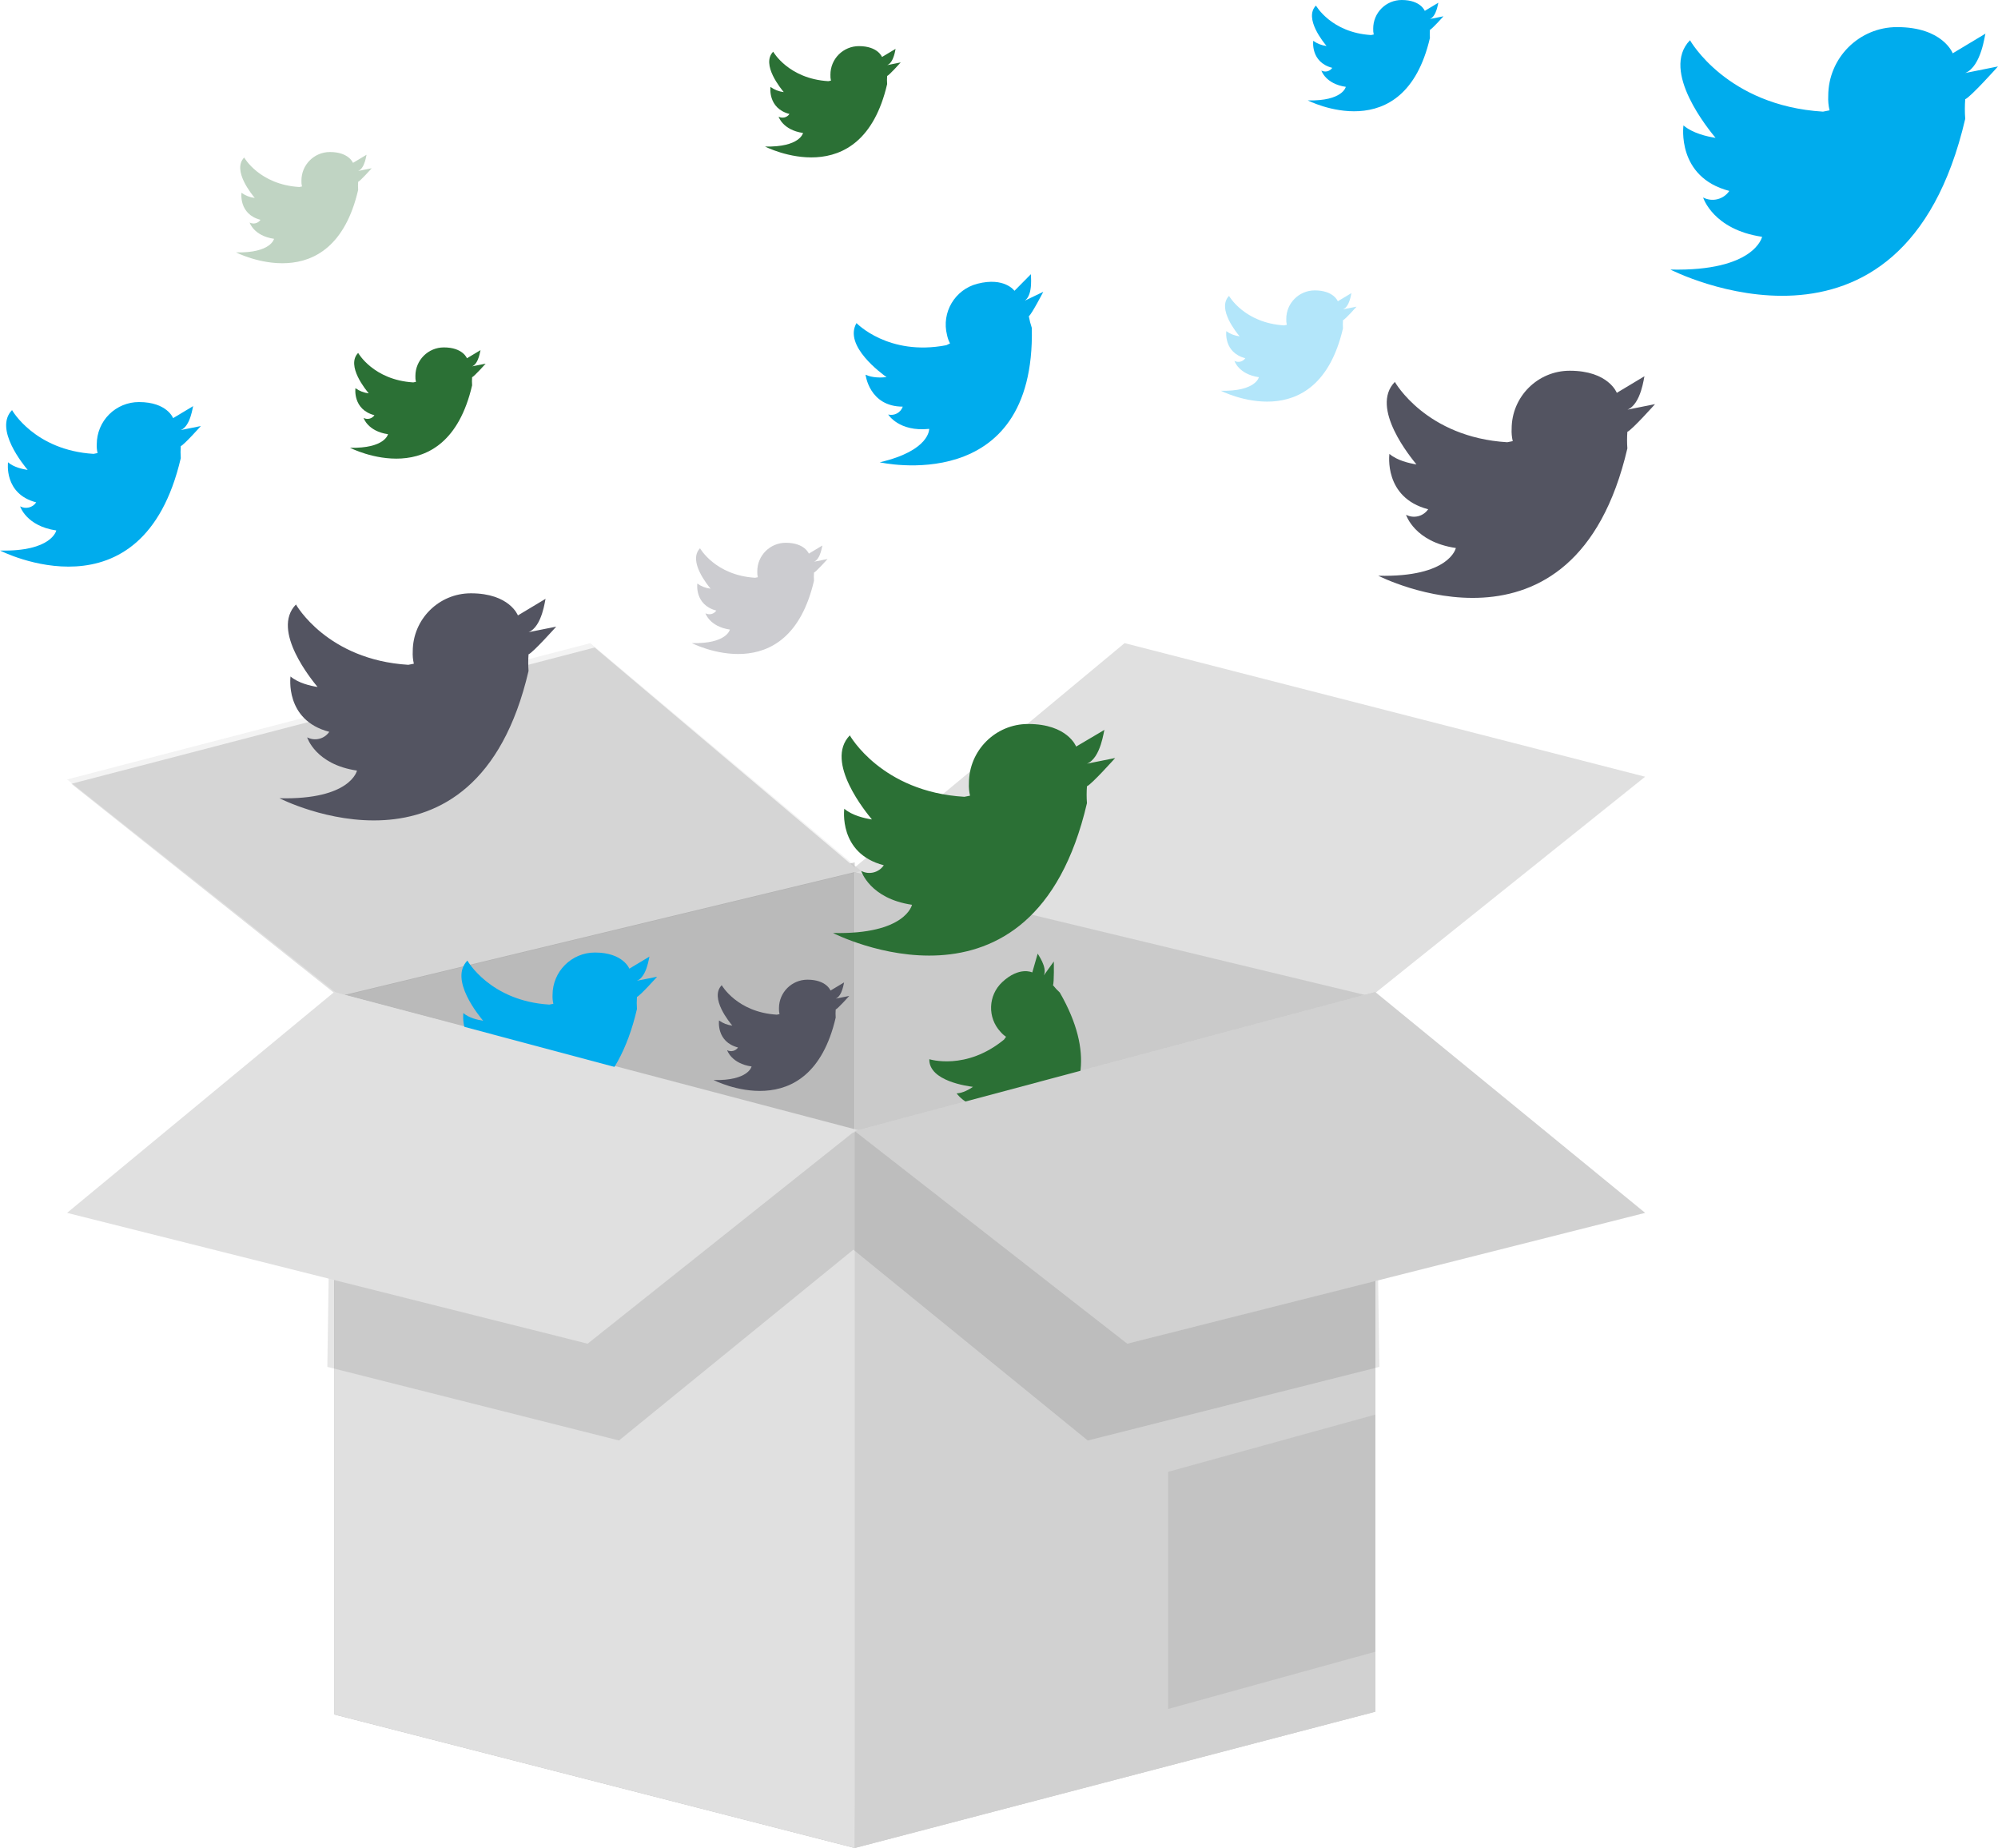
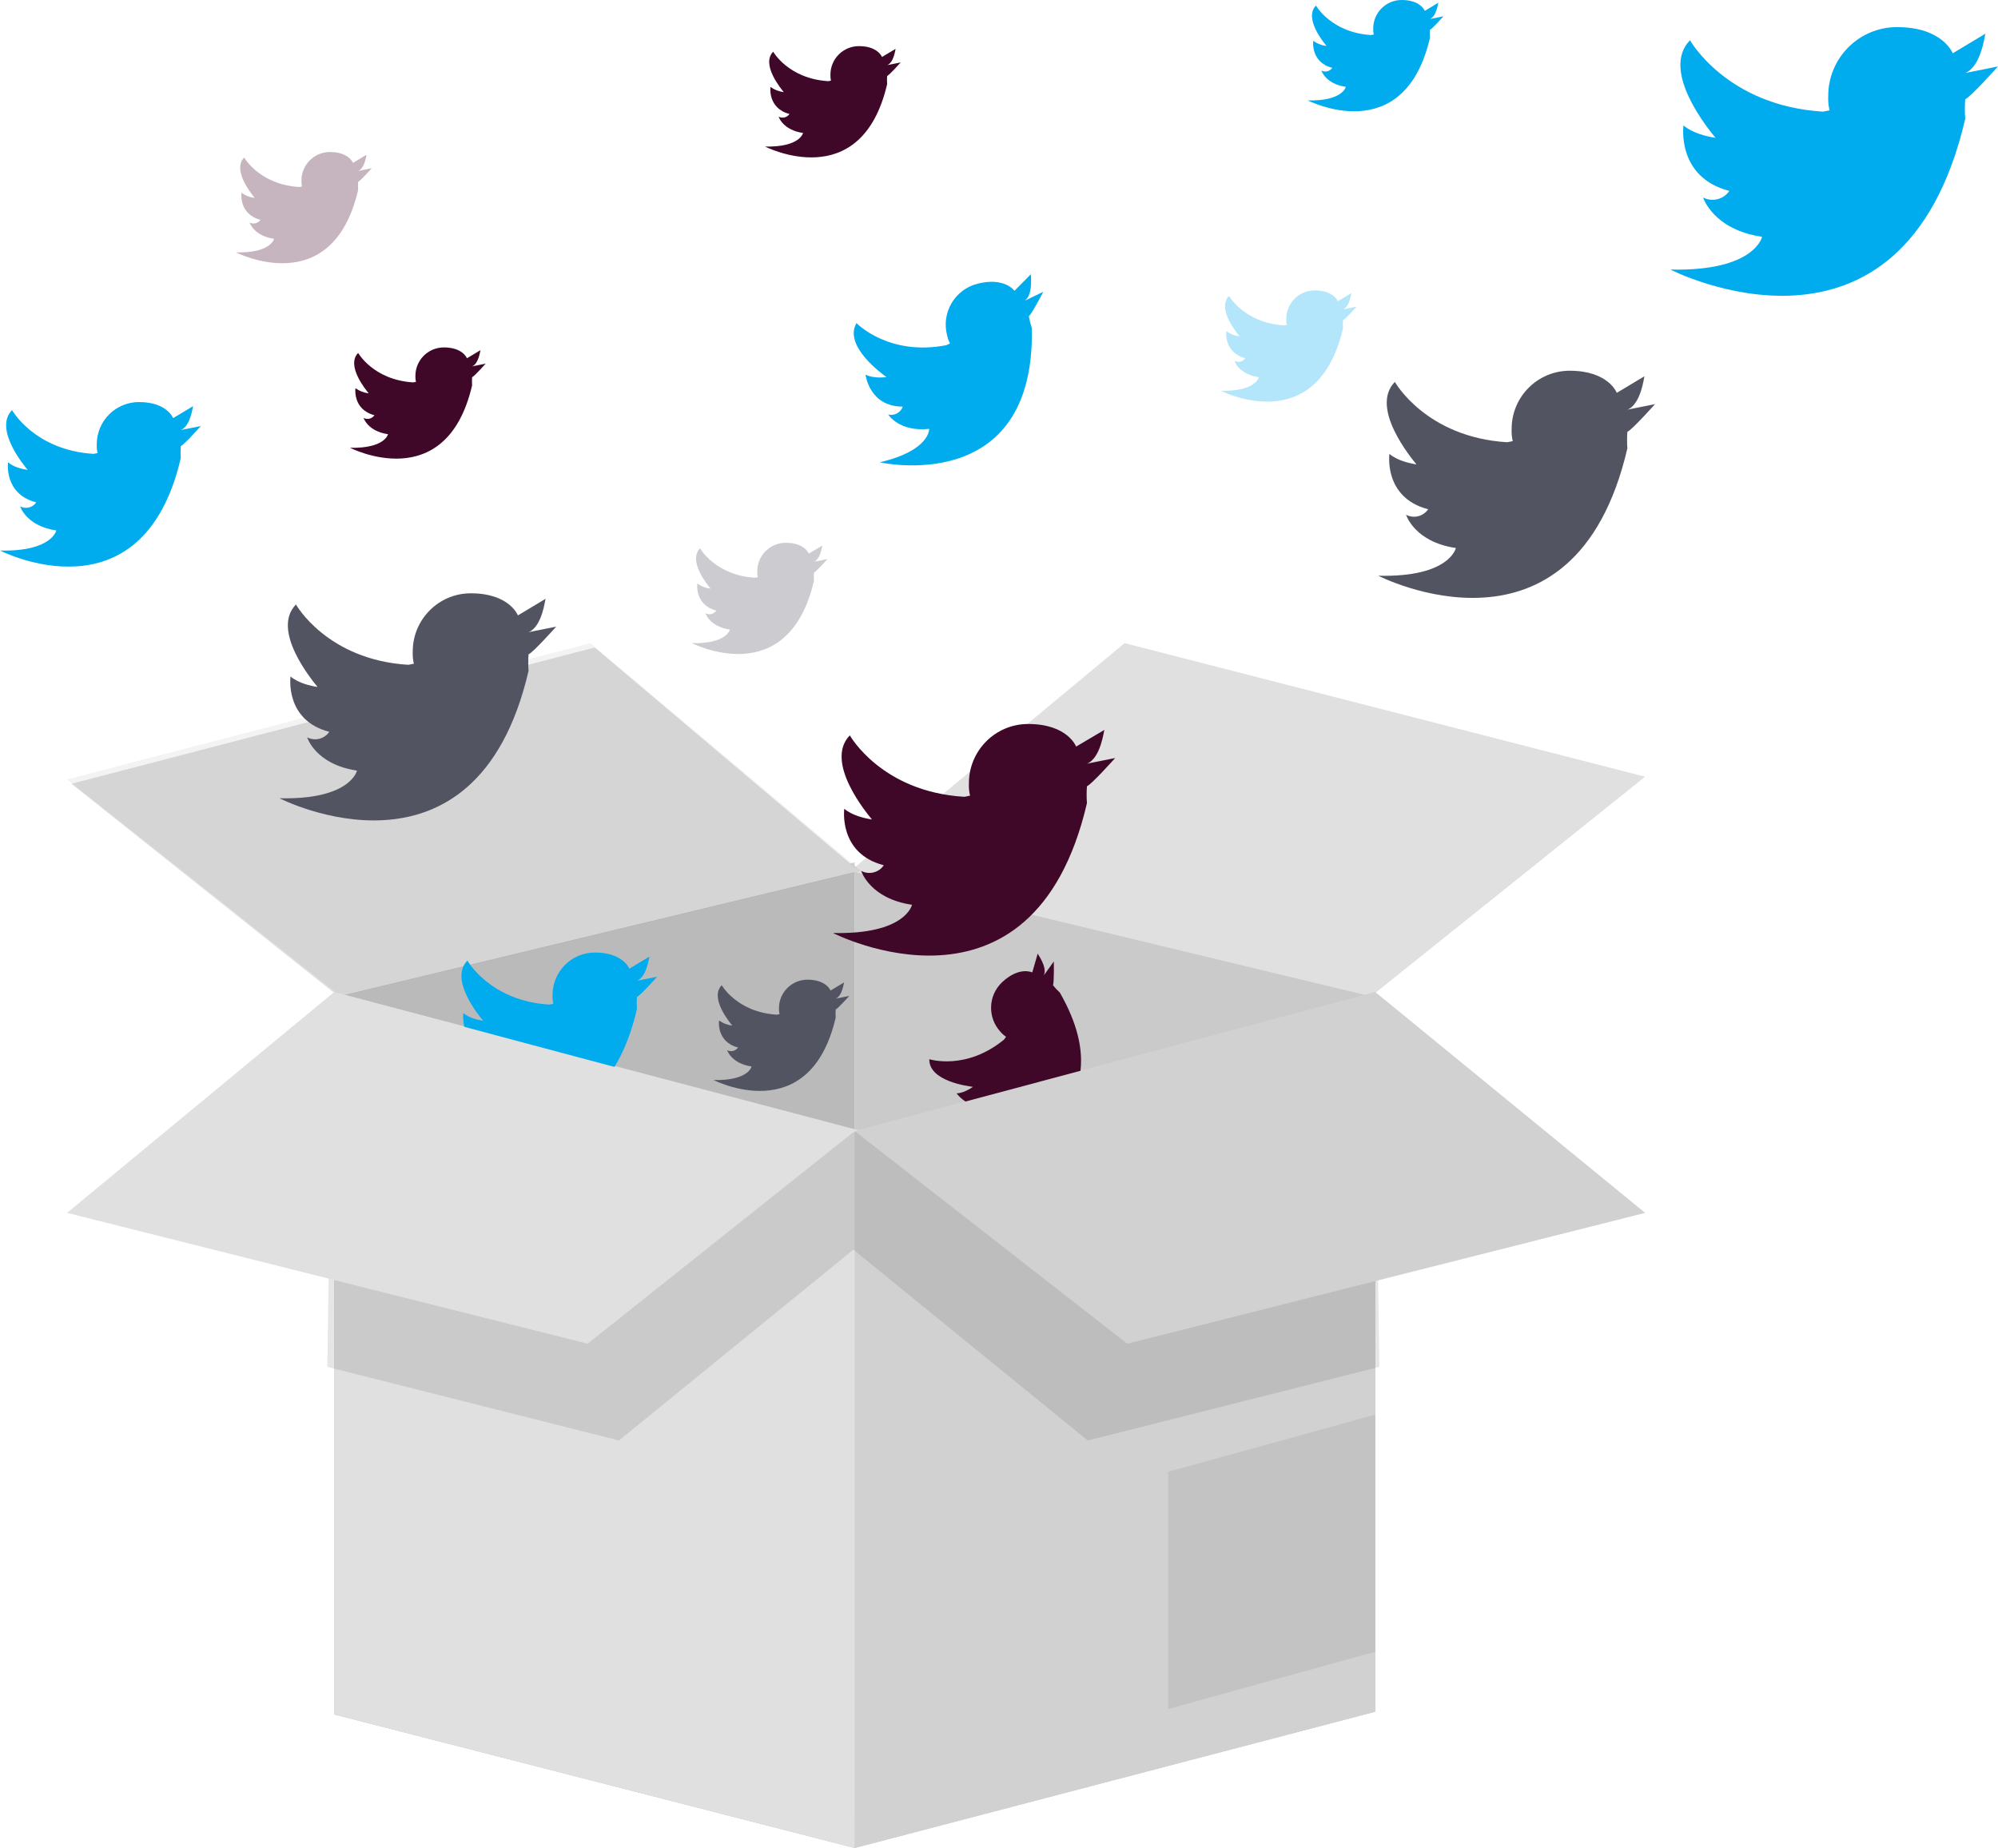
<svg xmlns="http://www.w3.org/2000/svg" id="5315dcf4-9ab7-45f5-a3d8-2e76525705db" data-name="Layer 1" width="813.15" height="752" viewBox="0 0 813.15 752">
  <polygon points="559.73 403.7 347.86 352.67 347.86 752 559.73 696.54 559.73 403.7" fill="#e0e0e0" />
  <polygon points="559.73 403.7 347.86 352.67 347.86 752 559.73 696.54 559.73 403.7" opacity="0.1" />
  <polygon points="135.99 403.7 347.86 352.67 347.86 752 135.99 697.65 135.99 403.7" fill="#e0e0e0" />
  <polygon points="135.99 401.93 347.86 350.91 347.86 752 135.99 697.65 135.99 401.93" opacity="0.17" />
  <polygon points="346.09 354.44 457.68 261.71 669.54 316.07 557.96 405.46 346.09 354.44" fill="#e0e0e0" />
  <polygon points="29.05 318.94 137.76 405.46 349.62 354.44 242.03 263.48 29.05 318.94" fill="#e0e0e0" />
  <polygon points="27.29 317.18 138.64 405.46 350.51 354.44 240.26 261.71 27.29 317.18" opacity="0.05" />
  <polygon points="135.99 403.7 135.99 697.65 347.86 752 350.72 460.27 135.99 403.7" fill="#e0e0e0" />
  <polygon points="559.73 696.54 347.86 752 347.86 460.27 559.73 403.7 559.73 696.54" fill="#e0e0e0" />
  <polygon points="559.73 696.54 347.86 752 347.86 460.27 559.73 403.7 559.73 696.54" opacity="0.07" />
  <polygon points="475.42 598.92 475.42 695.43 559.73 672.13 559.73 575.63 475.42 598.92" opacity="0.07" />
  <polygon points="133.22 556.22 251.91 586.17 347.31 508.52 347.31 460.82 135.44 407.58 133.22 556.22" opacity="0.1" />
  <polygon points="561.39 556.22 442.7 586.17 347.31 508.52 347.31 460.82 559.17 407.58 561.39 556.22" opacity="0.1" />
  <path d="M452.66,473.1l8.21-1.64s-6.9,7.72-8.21,8.21h0a33.05,33.05,0,0,0,0,4.93c-15.77,67.69-73.93,37.79-73.93,37.79,21.19.49,23-8.21,23-8.21-12.32-1.81-14.79-9.86-14.79-9.86a5.08,5.08,0,0,0,6.57-1.64c-13.31-3.45-11.5-16.43-11.5-16.43,2.3,2,5.91,2.79,8.05,3.12-1.48-1.81-14-16.76-6.41-24.48,0,0,9.2,16.43,33.35,17.91l1.64-.33a12.89,12.89,0,0,1-.33-3.61,17.25,17.25,0,0,1,17.25-17.25c11.5,0,14,6.57,14,6.57l8.21-4.93C457.59,463.24,456.77,471.46,452.66,473.1Z" transform="translate(-193.43 -74)" fill="#00aced" />
  <polygon points="135.99 403.7 27.29 493.55 239.15 546.79 347.86 460.27 135.99 403.7" fill="#e0e0e0" />
-   <path d="M618.25,470.91l4.06-5.65s.18,8.6-.34,9.65h0a27.47,27.47,0,0,0,2.79,3c28.77,50.08-23.53,64.86-23.53,64.86,13.16-11.71,9.33-18,9.33-18C602,530.62,596,527.12,596,527.12a4.22,4.22,0,0,0,3.06-4.72c-10,5.44-16.3-3.47-16.3-3.47,2.52-.1,5.18-1.65,6.66-2.66-1.92-.26-18-2.27-17.77-11.25,0,0,14.9,4.77,30.42-8l.81-1.13a10.71,10.71,0,0,1-2.25-2,14.33,14.33,0,0,1,.71-20.26c7-6.52,12.21-3.92,12.21-3.92l2.2-7.65C615.66,462.13,619.81,467.58,618.25,470.91Z" transform="translate(-193.43 -74)" fill="#2b7035" />
+   <path d="M618.25,470.91l4.06-5.65s.18,8.6-.34,9.65h0a27.47,27.47,0,0,0,2.79,3c28.77,50.08-23.53,64.86-23.53,64.86,13.16-11.71,9.33-18,9.33-18C602,530.62,596,527.12,596,527.12a4.22,4.22,0,0,0,3.06-4.72c-10,5.44-16.3-3.47-16.3-3.47,2.52-.1,5.18-1.65,6.66-2.66-1.92-.26-18-2.27-17.77-11.25,0,0,14.9,4.77,30.42-8l.81-1.13a10.71,10.71,0,0,1-2.25-2,14.33,14.33,0,0,1,.71-20.26c7-6.52,12.21-3.92,12.21-3.92l2.2-7.65C615.66,462.13,619.81,467.58,618.25,470.91Z" transform="translate(-193.43 -74)" fill="#3f0829" />
  <polygon points="559.73 403.7 669.54 493.55 458.78 546.79 347.86 460.27 559.73 403.7" fill="#e0e0e0" />
  <polygon points="559.73 403.7 669.54 493.55 458.78 546.79 347.86 460.27 559.73 403.7" opacity="0.07" />
  <path d="M610.52,196.35l7.51-3.61s-4.74,9.15-5.89,9.95h0a32.88,32.88,0,0,0,1.22,4.75c1.53,69.12-61.9,54.68-61.9,54.68,20.54-4.76,20.13-13.6,20.13-13.6-12.32,1.3-16.68-5.84-16.68-5.84a5,5,0,0,0,5.93-3.21c-13.68,0-15.14-13-15.14-13,2.7,1.33,6.39,1.23,8.53,1-1.87-1.38-17.6-12.7-12.22-22,0,0,12.93,13.56,36.56,9l1.5-.72a12.82,12.82,0,0,1-1.21-3.4,17.16,17.16,0,0,1,12.36-20.89c11.08-2.84,15.08,2.88,15.08,2.88l6.7-6.78C612.83,185.63,614.07,193.75,610.52,196.35Z" transform="translate(-193.43 -74)" fill="#00aced" />
  <path d="M267,249l8.17-1.63s-6.86,7.68-8.17,8.17h0a32.88,32.88,0,0,0,0,4.9c-15.69,67.33-73.54,37.59-73.54,37.59,21.08.49,22.88-8.17,22.88-8.17-12.26-1.8-14.71-9.81-14.71-9.81a5,5,0,0,0,6.54-1.63C194.9,275,196.7,262.12,196.7,262.12c2.29,2,5.88,2.78,8,3.11-1.47-1.8-13.89-16.67-6.37-24.35,0,0,9.15,16.34,33.18,17.81l1.63-.33a12.82,12.82,0,0,1-.33-3.6A17.16,17.16,0,0,1,250,237.61c11.44,0,13.89,6.54,13.89,6.54l8.17-4.9C271.87,239.24,271.06,247.41,267,249Z" transform="translate(-193.43 -74)" fill="#00aced" />
  <path d="M993.24,103.71l13.33-2.67s-11.2,12.53-13.33,13.33h0a53.64,53.64,0,0,0,0,8c-25.6,109.85-120,61.32-120,61.32,34.39.8,37.33-13.33,37.33-13.33-20-2.93-24-16-24-16a8.24,8.24,0,0,0,10.66-2.67c-21.6-5.6-18.66-26.66-18.66-26.66,3.73,3.2,9.6,4.53,13.06,5.07-2.4-2.93-22.66-27.2-10.4-39.73,0,0,14.93,26.66,54.12,29.06l2.67-.53a20.92,20.92,0,0,1-.53-5.87,28,28,0,0,1,28-28c18.66,0,22.66,10.66,22.66,10.66l13.33-8C1001.24,87.71,999.91,101,993.24,103.71Z" transform="translate(-193.43 -74)" fill="#00aced" />
  <path d="M775.38,81.73l5.52-1.1s-4.64,5.19-5.52,5.52h0a22.21,22.21,0,0,0,0,3.31c-10.6,45.5-49.69,25.4-49.69,25.4,14.25.33,15.46-5.52,15.46-5.52-8.28-1.21-9.94-6.63-9.94-6.63a3.41,3.41,0,0,0,4.42-1.1c-8.94-2.32-7.73-11-7.73-11a11.48,11.48,0,0,0,5.41,2.1c-1-1.21-9.39-11.26-4.31-16.45,0,0,6.18,11,22.42,12l1.1-.22a8.66,8.66,0,0,1-.22-2.43A11.59,11.59,0,0,1,763.9,74c7.73,0,9.39,4.42,9.39,4.42l5.52-3.31C778.69,75.1,778.14,80.63,775.38,81.73Z" transform="translate(-193.43 -74)" fill="#00aced" />
  <path d="M524.71,302.58l5.52-1.1s-4.64,5.19-5.52,5.52h0a22.21,22.21,0,0,0,0,3.31c-10.6,45.5-49.69,25.4-49.69,25.4,14.25.33,15.46-5.52,15.46-5.52-8.28-1.21-9.94-6.63-9.94-6.63a3.41,3.41,0,0,0,4.42-1.1c-8.94-2.32-7.73-11-7.73-11a11.48,11.48,0,0,0,5.41,2.1c-1-1.21-9.39-11.26-4.31-16.45,0,0,6.18,11,22.42,12l1.1-.22a8.66,8.66,0,0,1-.22-2.43,11.59,11.59,0,0,1,11.59-11.59c7.73,0,9.39,4.42,9.39,4.42l5.52-3.31C528,296,527.47,301.48,524.71,302.58Z" transform="translate(-193.43 -74)" fill="#535461" opacity="0.3" />
  <path d="M740,199.89l5.52-1.1S740.93,204,740,204.3h0a22.21,22.21,0,0,0,0,3.31c-10.6,45.5-49.69,25.4-49.69,25.4,14.25.33,15.46-5.52,15.46-5.52-8.28-1.21-9.94-6.63-9.94-6.63a3.41,3.41,0,0,0,4.42-1.1c-8.94-2.32-7.73-11-7.73-11a11.48,11.48,0,0,0,5.41,2.1c-1-1.21-9.39-11.26-4.31-16.45,0,0,6.18,11,22.42,12l1.1-.22a8.66,8.66,0,0,1-.22-2.43,11.59,11.59,0,0,1,11.59-11.59c7.73,0,9.39,4.42,9.39,4.42l5.52-3.31C743.36,193.26,742.8,198.78,740,199.89Z" transform="translate(-193.43 -74)" fill="#00aced" opacity="0.3" />
-   <path d="M635.8,384.76l11.48-2.3s-9.65,10.8-11.48,11.48h0a46.21,46.21,0,0,0,0,6.89c-22.05,94.63-103.36,52.83-103.36,52.83,29.63.69,32.16-11.48,32.16-11.48-17.23-2.53-20.67-13.78-20.67-13.78a7.1,7.1,0,0,0,9.19-2.3c-18.6-4.82-16.08-23-16.08-23,3.22,2.76,8.27,3.9,11.25,4.36-2.07-2.53-19.52-23.43-9-34.22,0,0,12.86,23,46.63,25l2.3-.46a18,18,0,0,1-.46-5.05,24.11,24.11,0,0,1,24.12-24.12c16.08,0,19.52,9.19,19.52,9.19L642.92,371C642.69,371,641.54,382.47,635.8,384.76Z" transform="translate(-193.43 -74)" fill="#2b7035" />
-   <path d="M554.52,100.5,560,99.4s-4.64,5.19-5.52,5.52h0a22.21,22.21,0,0,0,0,3.31c-10.6,45.5-49.69,25.4-49.69,25.4,14.25.33,15.46-5.52,15.46-5.52-8.28-1.21-9.94-6.63-9.94-6.63a3.41,3.41,0,0,0,4.42-1.1c-8.94-2.32-7.73-11-7.73-11a11.48,11.48,0,0,0,5.41,2.1c-1-1.21-9.39-11.26-4.31-16.45,0,0,6.18,11,22.42,12l1.1-.22a8.66,8.66,0,0,1-.22-2.43A11.59,11.59,0,0,1,543,92.77c7.73,0,9.39,4.42,9.39,4.42l5.52-3.31C557.84,93.88,557.29,99.4,554.52,100.5Z" transform="translate(-193.43 -74)" fill="#2b7035" />
-   <path d="M385.57,223.08l5.52-1.1s-4.64,5.19-5.52,5.52h0a22.21,22.21,0,0,0,0,3.31c-10.6,45.5-49.69,25.4-49.69,25.4,14.25.33,15.46-5.52,15.46-5.52-8.28-1.21-9.94-6.63-9.94-6.63a3.41,3.41,0,0,0,4.42-1.1c-8.94-2.32-7.73-11-7.73-11a11.48,11.48,0,0,0,5.41,2.1c-1-1.21-9.39-11.26-4.31-16.45,0,0,6.18,11,22.42,12l1.1-.22a8.66,8.66,0,0,1-.22-2.43,11.59,11.59,0,0,1,11.59-11.59c7.73,0,9.39,4.42,9.39,4.42l5.52-3.31C388.88,216.45,388.33,222,385.57,223.08Z" transform="translate(-193.43 -74)" fill="#2b7035" />
-   <path d="M339.19,143.57l5.52-1.1s-4.64,5.19-5.52,5.52h0a22.21,22.21,0,0,0,0,3.31c-10.6,45.5-49.69,25.4-49.69,25.4,14.25.33,15.46-5.52,15.46-5.52-8.28-1.21-9.94-6.63-9.94-6.63a3.41,3.41,0,0,0,4.42-1.1c-8.94-2.32-7.73-11-7.73-11a11.48,11.48,0,0,0,5.41,2.1c-1-1.21-9.39-11.26-4.31-16.45,0,0,6.18,11,22.42,12l1.1-.22a8.66,8.66,0,0,1-.22-2.43,11.59,11.59,0,0,1,11.59-11.59c7.73,0,9.39,4.42,9.39,4.42l5.52-3.31C342.5,136.94,342,142.47,339.19,143.57Z" transform="translate(-193.43 -74)" fill="#2b7035" opacity="0.3" />
+   <path d="M635.8,384.76l11.48-2.3s-9.65,10.8-11.48,11.48h0a46.21,46.21,0,0,0,0,6.89c-22.05,94.63-103.36,52.83-103.36,52.83,29.63.69,32.16-11.48,32.16-11.48-17.23-2.53-20.67-13.78-20.67-13.78a7.1,7.1,0,0,0,9.19-2.3c-18.6-4.82-16.08-23-16.08-23,3.22,2.76,8.27,3.9,11.25,4.36-2.07-2.53-19.52-23.43-9-34.22,0,0,12.86,23,46.63,25l2.3-.46a18,18,0,0,1-.46-5.05,24.11,24.11,0,0,1,24.12-24.12c16.08,0,19.52,9.19,19.52,9.19L642.92,371C642.69,371,641.54,382.47,635.8,384.76Z" transform="translate(-193.43 -74)" fill="#3f0829" />
+   <path d="M554.52,100.5,560,99.4s-4.64,5.19-5.52,5.52h0a22.21,22.21,0,0,0,0,3.31c-10.6,45.5-49.69,25.4-49.69,25.4,14.25.33,15.46-5.52,15.46-5.52-8.28-1.21-9.94-6.63-9.94-6.63a3.41,3.41,0,0,0,4.42-1.1c-8.94-2.32-7.73-11-7.73-11a11.48,11.48,0,0,0,5.41,2.1c-1-1.21-9.39-11.26-4.31-16.45,0,0,6.18,11,22.42,12l1.1-.22a8.66,8.66,0,0,1-.22-2.43A11.59,11.59,0,0,1,543,92.77c7.73,0,9.39,4.42,9.39,4.42l5.52-3.31C557.84,93.88,557.29,99.4,554.52,100.5Z" transform="translate(-193.43 -74)" fill="#3f0829" />
+   <path d="M385.57,223.08l5.52-1.1s-4.64,5.19-5.52,5.52h0a22.21,22.21,0,0,0,0,3.31c-10.6,45.5-49.69,25.4-49.69,25.4,14.25.33,15.46-5.52,15.46-5.52-8.28-1.21-9.94-6.63-9.94-6.63a3.41,3.41,0,0,0,4.42-1.1c-8.94-2.32-7.73-11-7.73-11a11.48,11.48,0,0,0,5.41,2.1c-1-1.21-9.39-11.26-4.31-16.45,0,0,6.18,11,22.42,12l1.1-.22a8.66,8.66,0,0,1-.22-2.43,11.59,11.59,0,0,1,11.59-11.59c7.73,0,9.39,4.42,9.39,4.42l5.52-3.31C388.88,216.45,388.33,222,385.57,223.08Z" transform="translate(-193.43 -74)" fill="#3f0829" />
+   <path d="M339.19,143.57l5.52-1.1s-4.64,5.19-5.52,5.52h0a22.21,22.21,0,0,0,0,3.31c-10.6,45.5-49.69,25.4-49.69,25.4,14.25.33,15.46-5.52,15.46-5.52-8.28-1.21-9.94-6.63-9.94-6.63a3.41,3.41,0,0,0,4.42-1.1c-8.94-2.32-7.73-11-7.73-11a11.48,11.48,0,0,0,5.41,2.1c-1-1.21-9.39-11.26-4.31-16.45,0,0,6.18,11,22.42,12l1.1-.22a8.66,8.66,0,0,1-.22-2.43,11.59,11.59,0,0,1,11.59-11.59c7.73,0,9.39,4.42,9.39,4.42l5.52-3.31C342.5,136.94,342,142.47,339.19,143.57Z" transform="translate(-193.43 -74)" fill="#3f0829" opacity="0.3" />
  <path d="M533.54,480.37l5.52-1.1s-4.64,5.19-5.52,5.52h0a22.21,22.21,0,0,0,0,3.31c-10.6,45.5-49.69,25.4-49.69,25.4,14.25.33,15.46-5.52,15.46-5.52-8.28-1.21-9.94-6.63-9.94-6.63a3.41,3.41,0,0,0,4.42-1.1c-8.94-2.32-7.73-11-7.73-11a11.48,11.48,0,0,0,5.41,2.1c-1-1.21-9.39-11.26-4.31-16.45,0,0,6.18,11,22.42,12l1.1-.22a8.66,8.66,0,0,1-.22-2.43,11.59,11.59,0,0,1,11.59-11.59c7.73,0,9.39,4.42,9.39,4.42l5.52-3.31C536.86,473.75,536.3,479.27,533.54,480.37Z" transform="translate(-193.43 -74)" fill="#535461" />
  <path d="M855.77,240.7,867,238.45s-9.46,10.59-11.26,11.26h0a45.32,45.32,0,0,0,0,6.76c-21.63,92.81-101.37,51.81-101.37,51.81C783.46,309,785.94,297,785.94,297c-16.9-2.48-20.27-13.52-20.27-13.52a7,7,0,0,0,9-2.25c-18.25-4.73-15.77-22.53-15.77-22.53,3.15,2.7,8.11,3.83,11,4.28-2-2.48-19.15-23-8.79-33.57,0,0,12.62,22.53,45.73,24.55l2.25-.45a17.67,17.67,0,0,1-.45-5,23.65,23.65,0,0,1,23.65-23.65c15.77,0,19.15,9,19.15,9l11.26-6.76C862.53,227.18,861.4,238.45,855.77,240.7Z" transform="translate(-193.43 -74)" fill="#535461" />
  <path d="M408.54,331.25,419.8,329s-9.46,10.59-11.26,11.26h0a45.32,45.32,0,0,0,0,6.76c-21.63,92.81-101.37,51.81-101.37,51.81,29.06.68,31.54-11.26,31.54-11.26-16.9-2.48-20.27-13.52-20.27-13.52a7,7,0,0,0,9-2.25c-18.25-4.73-15.77-22.53-15.77-22.53,3.15,2.7,8.11,3.83,11,4.28-2-2.48-19.15-23-8.79-33.57,0,0,12.62,22.53,45.73,24.55l2.25-.45a17.67,17.67,0,0,1-.45-5,23.65,23.65,0,0,1,23.65-23.65c15.77,0,19.15,9,19.15,9l11.26-6.76C415.3,317.73,414.17,329,408.54,331.25Z" transform="translate(-193.43 -74)" fill="#535461" />
</svg>
